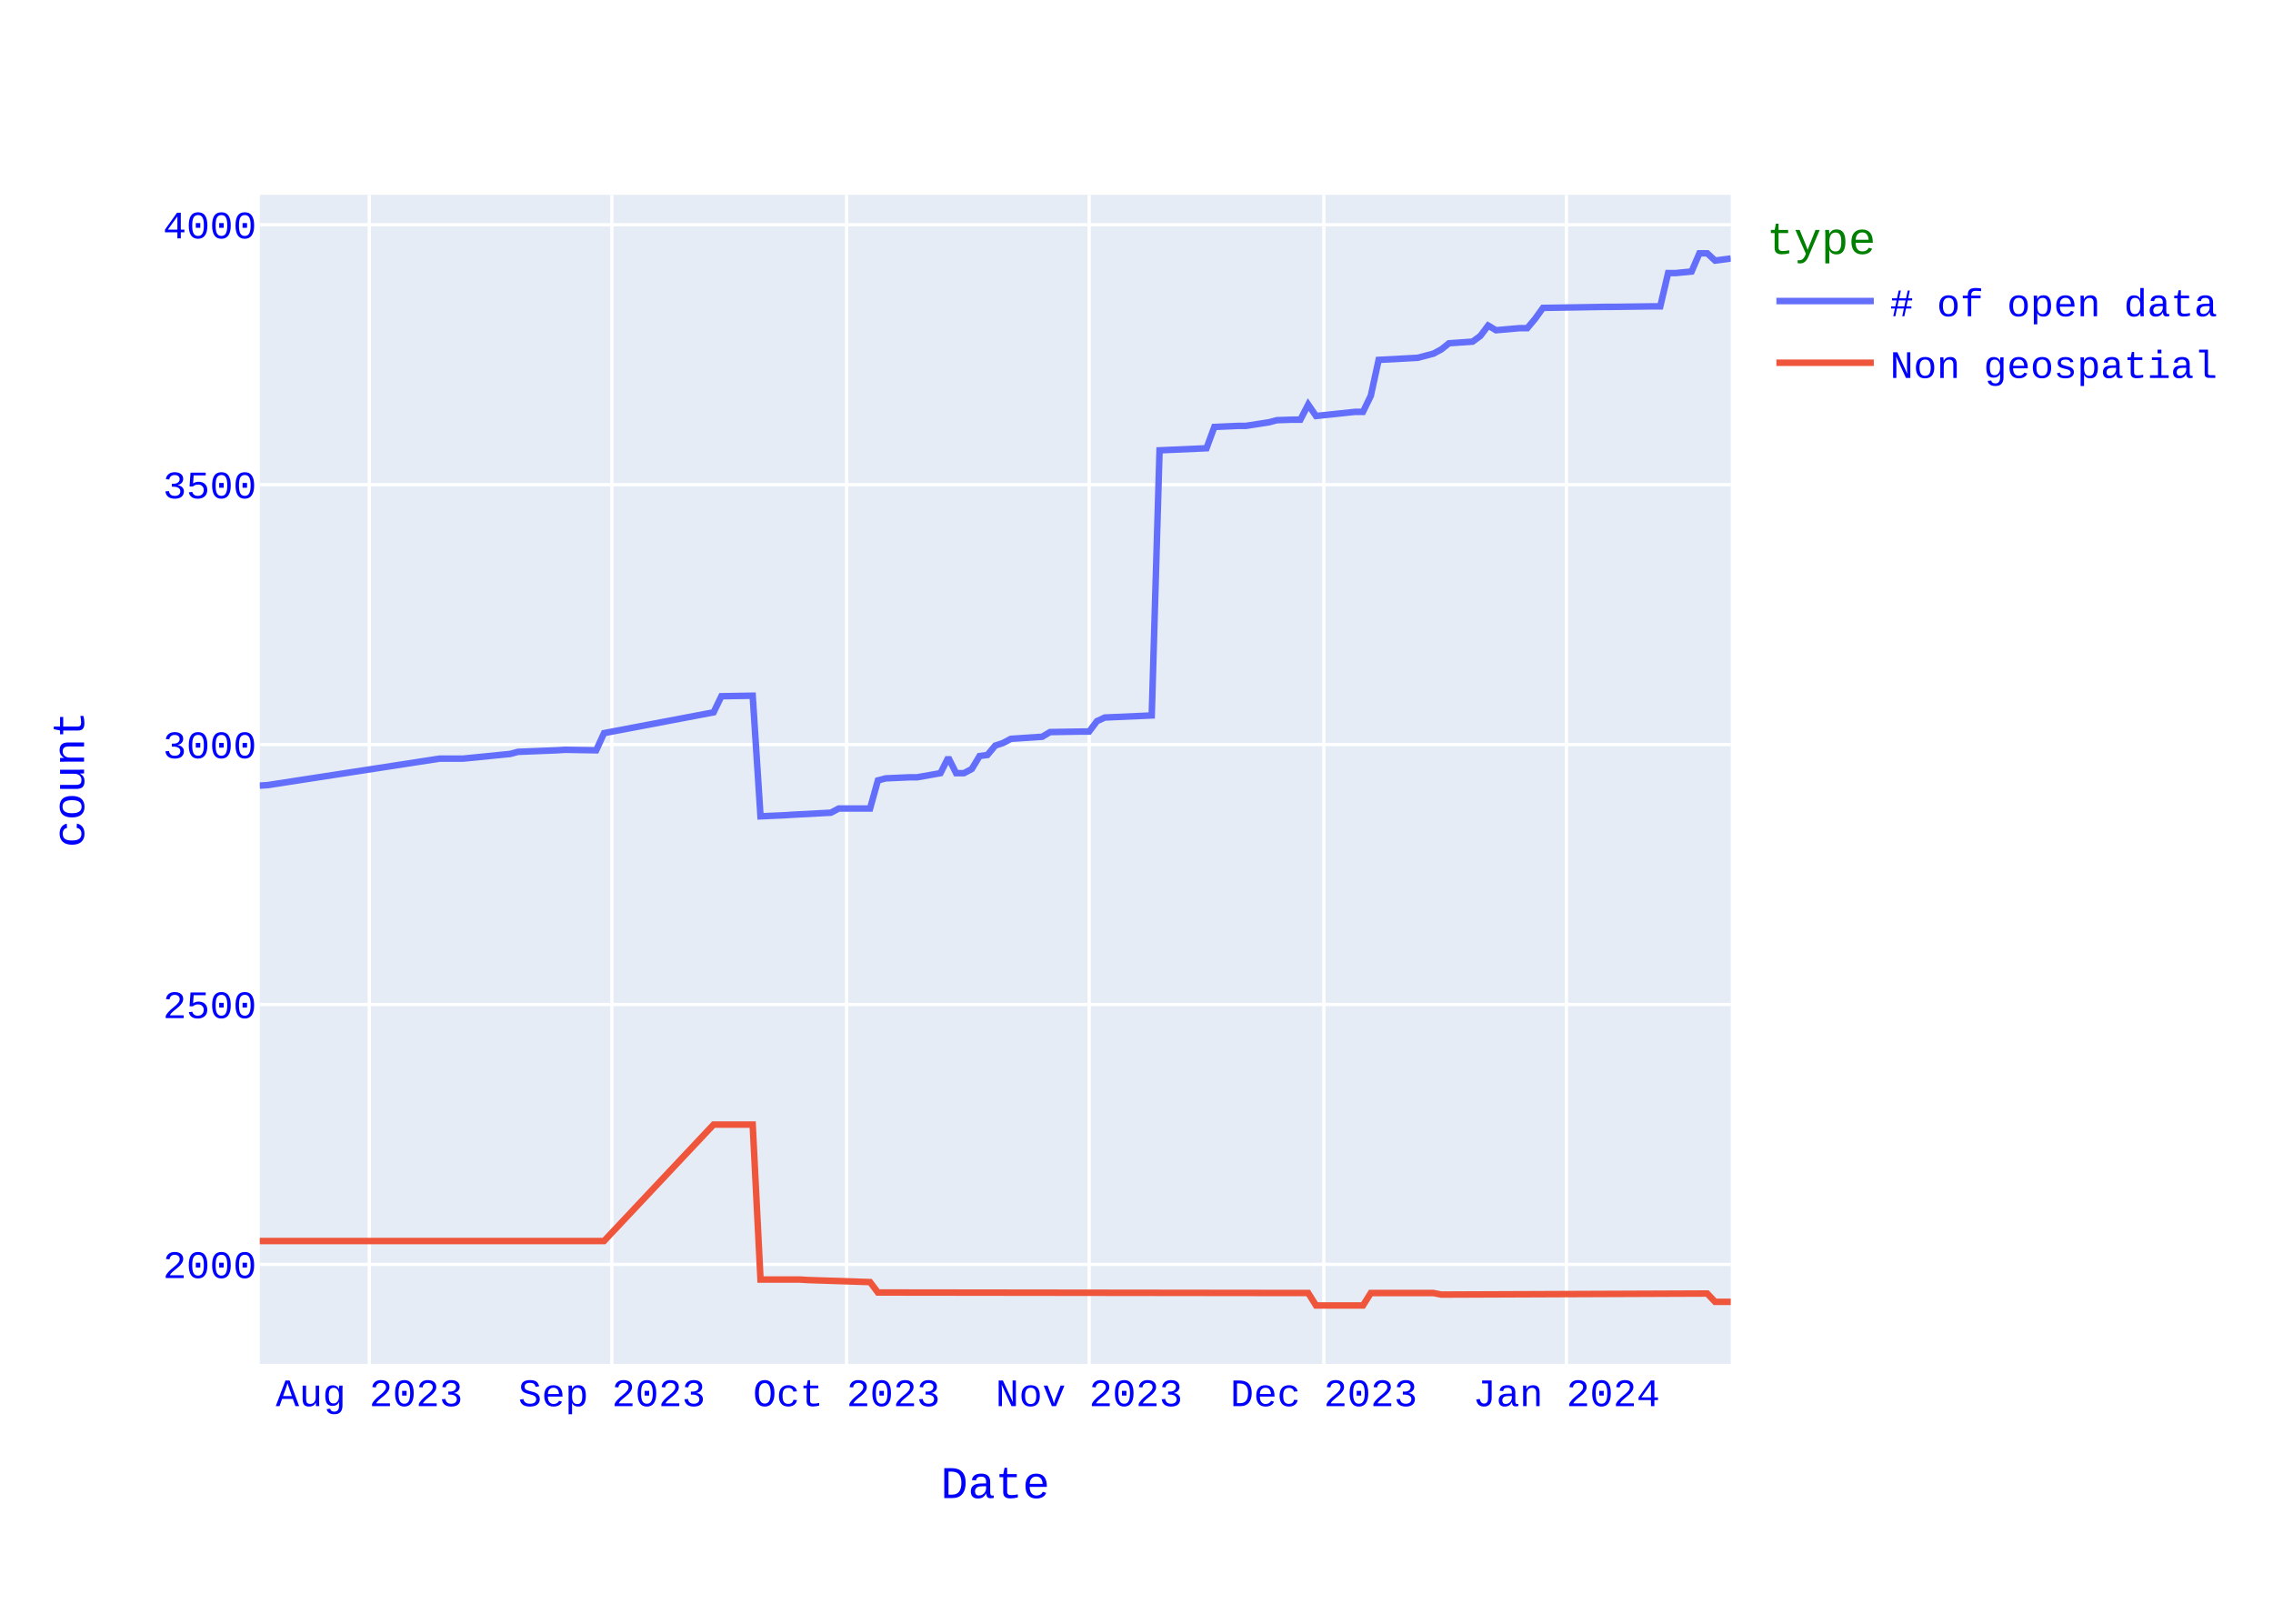
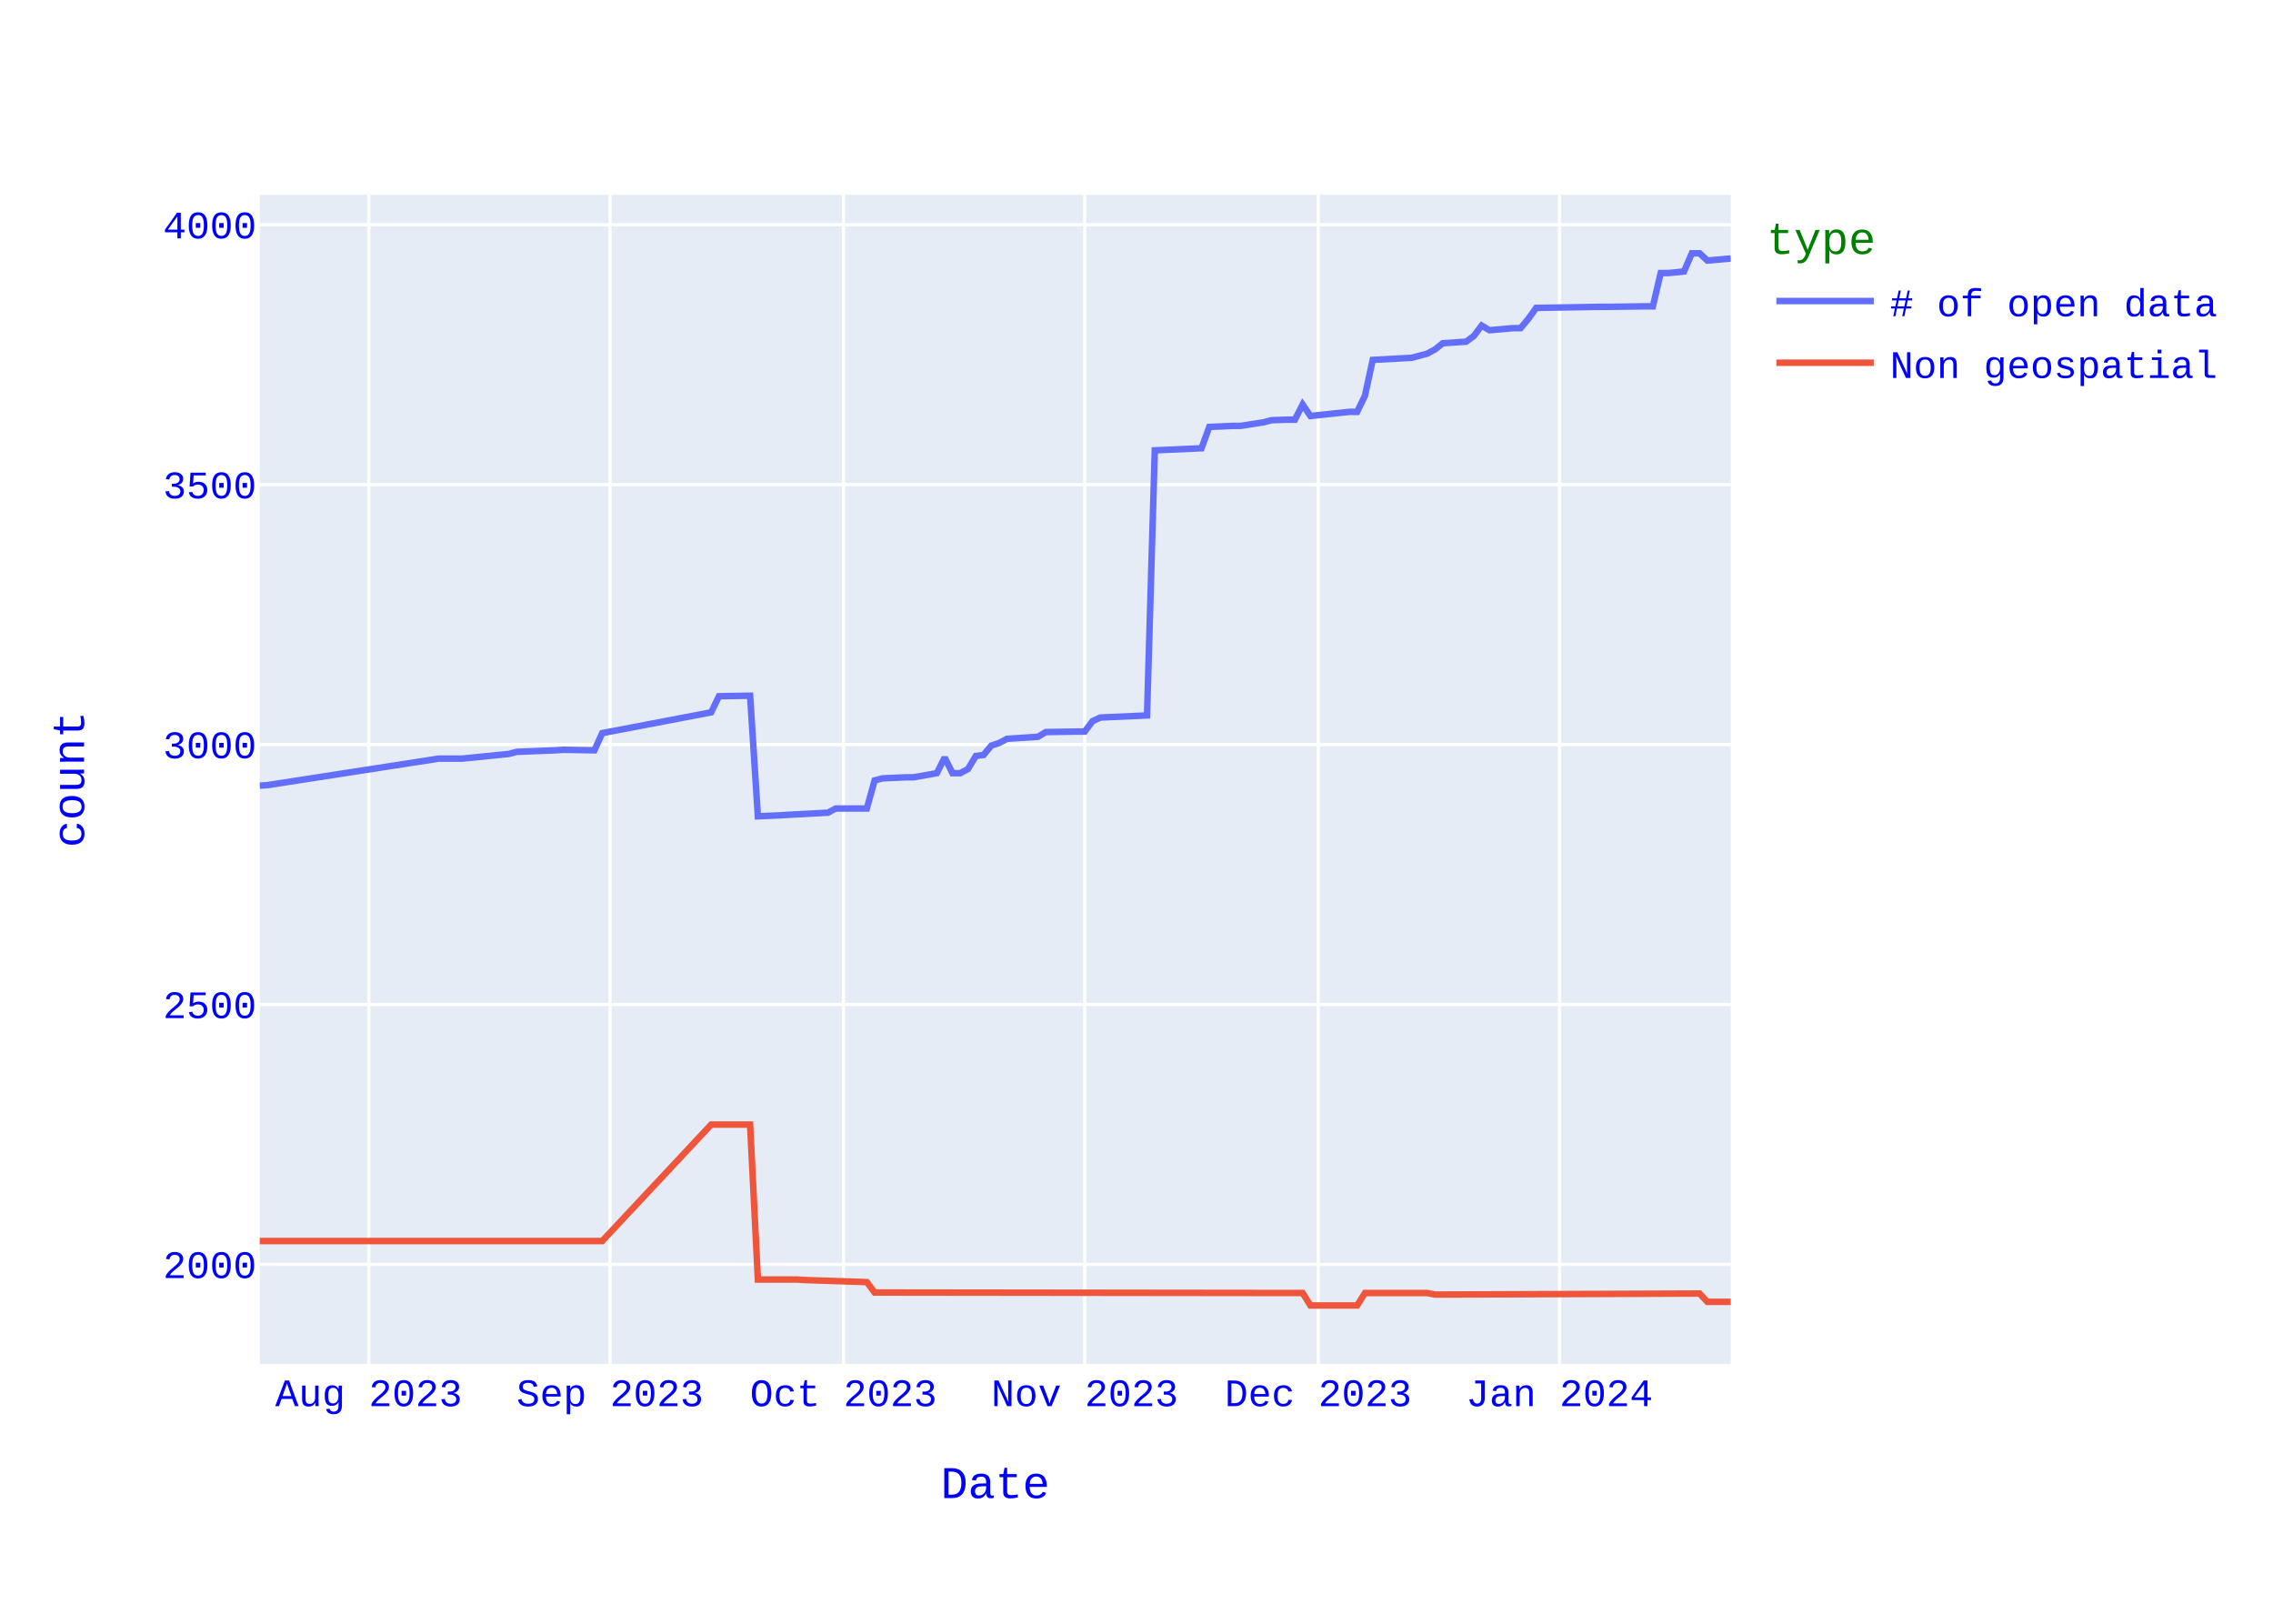
<svg xmlns="http://www.w3.org/2000/svg" class="main-svg" width="700" height="500" style="" viewBox="0 0 700 500">
  <rect x="0" y="0" width="700" height="500" style="fill: rgb(255, 255, 255); fill-opacity: 1;" />
-   <defs id="defs-0c6007">
+   <defs id="defs-3d4a15">
    <g class="clips">
-       <clipPath id="clip0c6007xyplot" class="plotclip">
+       <clipPath id="clip3d4a15xyplot" class="plotclip">
        <rect width="453" height="360" />
      </clipPath>
-       <clipPath class="axesclip" id="clip0c6007x">
+       <clipPath class="axesclip" id="clip3d4a15x">
        <rect x="80" y="0" width="453" height="500" />
      </clipPath>
-       <clipPath class="axesclip" id="clip0c6007y">
+       <clipPath class="axesclip" id="clip3d4a15y">
        <rect x="0" y="60" width="700" height="360" />
      </clipPath>
-       <clipPath class="axesclip" id="clip0c6007xy">
+       <clipPath class="axesclip" id="clip3d4a15xy">
        <rect x="80" y="60" width="453" height="360" />
      </clipPath>
    </g>
    <g class="gradients" />
    <g class="patterns" />
  </defs>
  <g class="bglayer">
    <rect class="bg" x="80" y="60" width="453" height="360" style="fill: rgb(229, 236, 246); fill-opacity: 1; stroke-width: 0;" />
  </g>
  <g class="layer-below">
    <g class="imagelayer" />
    <g class="shapelayer" />
  </g>
  <g class="cartesianlayer">
    <g class="subplot xy">
      <g class="layer-subplot">
        <g class="shapelayer" />
        <g class="imagelayer" />
      </g>
      <g class="minor-gridlayer">
        <g class="x" />
        <g class="y" />
      </g>
      <g class="gridlayer">
        <g class="x">
-           <path class="xgrid crisp" transform="translate(113.73,0)" d="M0,60v360" style="stroke: rgb(255, 255, 255); stroke-opacity: 1; stroke-width: 1px;" />
-           <path class="xgrid crisp" transform="translate(188.43,0)" d="M0,60v360" style="stroke: rgb(255, 255, 255); stroke-opacity: 1; stroke-width: 1px;" />
-           <path class="xgrid crisp" transform="translate(260.72,0)" d="M0,60v360" style="stroke: rgb(255, 255, 255); stroke-opacity: 1; stroke-width: 1px;" />
-           <path class="xgrid crisp" transform="translate(335.41,0)" d="M0,60v360" style="stroke: rgb(255, 255, 255); stroke-opacity: 1; stroke-width: 1px;" />
-           <path class="xgrid crisp" transform="translate(407.7,0)" d="M0,60v360" style="stroke: rgb(255, 255, 255); stroke-opacity: 1; stroke-width: 1px;" />
-           <path class="xgrid crisp" transform="translate(482.4,0)" d="M0,60v360" style="stroke: rgb(255, 255, 255); stroke-opacity: 1; stroke-width: 1px;" />
+           <path class="xgrid crisp" transform="translate(113.56,0)" d="M0,60v360" style="stroke: rgb(255, 255, 255); stroke-opacity: 1; stroke-width: 1px;" />
+           <path class="xgrid crisp" transform="translate(187.86,0)" d="M0,60v360" style="stroke: rgb(255, 255, 255); stroke-opacity: 1; stroke-width: 1px;" />
+           <path class="xgrid crisp" transform="translate(259.76,0)" d="M0,60v360" style="stroke: rgb(255, 255, 255); stroke-opacity: 1; stroke-width: 1px;" />
+           <path class="xgrid crisp" transform="translate(334.06,0)" d="M0,60v360" style="stroke: rgb(255, 255, 255); stroke-opacity: 1; stroke-width: 1px;" />
+           <path class="xgrid crisp" transform="translate(405.97,0)" d="M0,60v360" style="stroke: rgb(255, 255, 255); stroke-opacity: 1; stroke-width: 1px;" />
+           <path class="xgrid crisp" transform="translate(480.27,0)" d="M0,60v360" style="stroke: rgb(255, 255, 255); stroke-opacity: 1; stroke-width: 1px;" />
        </g>
        <g class="y">
          <path class="ygrid crisp" transform="translate(0,389.35)" d="M80,0h453" style="stroke: rgb(255, 255, 255); stroke-opacity: 1; stroke-width: 1px;" />
          <path class="ygrid crisp" transform="translate(0,309.31)" d="M80,0h453" style="stroke: rgb(255, 255, 255); stroke-opacity: 1; stroke-width: 1px;" />
          <path class="ygrid crisp" transform="translate(0,229.27)" d="M80,0h453" style="stroke: rgb(255, 255, 255); stroke-opacity: 1; stroke-width: 1px;" />
          <path class="ygrid crisp" transform="translate(0,149.24)" d="M80,0h453" style="stroke: rgb(255, 255, 255); stroke-opacity: 1; stroke-width: 1px;" />
          <path class="ygrid crisp" transform="translate(0,69.2)" d="M80,0h453" style="stroke: rgb(255, 255, 255); stroke-opacity: 1; stroke-width: 1px;" />
        </g>
      </g>
      <g class="zerolinelayer" />
      <path class="xlines-below" />
      <path class="ylines-below" />
      <g class="overlines-below" />
      <g class="xaxislayer-below" />
      <g class="yaxislayer-below" />
      <g class="overaxes-below" />
-       <g class="plot" transform="translate(80,60)" clip-path="url(#clip0c6007xyplot)">
+       <g class="plot" transform="translate(80,60)" clip-path="url(#clip3d4a15xyplot)">
        <g class="scatterlayer mlayer">
-           <g class="trace scatter trace9e4c29" style="stroke-miterlimit: 2; opacity: 1;">
+           <g class="trace scatter trace4d46a2" style="stroke-miterlimit: 2; opacity: 1;">
            <g class="fills" />
            <g class="errorbars" />
            <g class="lines">
-               <path class="js-line" d="M453,19.6L448.18,20.24L445.77,18L443.36,18L440.95,23.6L436.13,24.08L433.72,24.08L431.31,34.33L428.9,34.33L416.86,34.49L414.45,34.49L395.17,34.81L392.76,38.17L390.35,41.05L387.94,41.05L380.71,41.69L378.3,40.25L375.89,43.45L373.48,45.21L366.26,45.69L363.85,47.61L361.44,48.9L356.62,50.18L344.57,50.82L342.16,61.86L339.75,66.82L337.34,66.82L325.29,68.1L322.88,64.58L320.47,69.23L318.06,69.23L313.24,69.39L310.84,70.03L303.61,71.15L301.2,71.15L293.97,71.47L291.56,78.03L277.1,78.67L274.69,160.31L260.23,160.95L257.82,162.07L255.41,165.27L253.01,165.27L243.37,165.43L240.96,166.87L231.32,167.51L228.91,168.79L226.5,169.59L224.09,172.48L221.68,172.8L219.27,176.8L216.86,178.08L214.45,178.08L212.04,173.28L209.63,178.08L202.4,179.36L199.99,179.36L192.77,179.68L190.36,180.32L187.95,188.96L185.54,188.96L178.31,188.96L175.9,190.25L163.85,190.89L161.44,191.05L154.21,191.37L151.8,154.23L142.16,154.39L139.76,159.35L106.02,165.75L103.61,171.04L93.97,170.88L91.56,171.04L79.52,171.52L77.11,172.16L62.65,173.6L60.24,173.6L55.42,173.6L2.41,181.76L0,181.92" style="vector-effect: none; fill: none; stroke: rgb(99, 110, 250); stroke-opacity: 1; stroke-width: 2px; opacity: 1;" />
+               <path class="js-line" d="M453,19.6L445.81,20.24L443.41,18L441.02,18L438.62,23.6L433.83,24.08L431.43,24.08L429.03,34.33L426.63,34.33L414.65,34.49L412.25,34.49L393.08,34.81L390.68,38.17L388.29,41.05L385.89,41.05L378.7,41.69L376.3,40.25L373.9,43.45L371.51,45.21L364.32,45.69L361.92,47.61L359.52,48.9L354.73,50.18L342.75,50.82L340.35,61.86L337.95,66.82L335.56,66.82L323.57,68.1L321.17,64.58L318.78,69.23L316.38,69.23L311.59,69.39L309.19,70.03L302,71.15L299.6,71.15L292.41,71.47L290.02,78.03L275.63,78.67L273.24,160.31L258.86,160.95L256.46,162.07L254.06,165.27L251.67,165.27L242.08,165.43L239.68,166.87L230.1,167.51L227.7,168.79L225.3,169.59L222.9,172.48L220.51,172.8L218.11,176.8L215.71,178.08L213.32,178.08L210.92,173.28L208.52,178.08L201.33,179.36L198.94,179.36L191.75,179.68L189.35,180.32L186.95,188.96L184.56,188.96L177.37,188.96L174.97,190.25L162.98,190.89L160.59,191.05L153.4,191.37L151,154.23L141.41,154.39L139.02,159.35L105.46,165.75L103.06,171.04L93.48,170.88L91.08,171.04L79.1,171.52L76.7,172.16L62.32,173.6L59.92,173.6L55.13,173.6L2.4,181.76L0,181.92" style="vector-effect: none; fill: none; stroke: rgb(99, 110, 250); stroke-opacity: 1; stroke-width: 2px; opacity: 1;" />
            </g>
            <g class="points" />
            <g class="text" />
          </g>
-           <g class="trace scatter trace45d8ed" style="stroke-miterlimit: 2; opacity: 1;">
+           <g class="trace scatter traceb330a7" style="stroke-miterlimit: 2; opacity: 1;">
            <g class="fills" />
            <g class="errorbars" />
            <g class="lines">
-               <path class="js-line" d="M453,340.88L448.18,340.88L445.77,338.32L363.85,338.64L361.44,338.16L342.16,338.16L339.75,342L325.29,342L322.88,338.16L190.36,338L187.95,334.8L168.67,334.16L166.26,334L154.21,334L151.8,286.29L139.76,286.29L106.02,322.15L0,322.15" style="vector-effect: none; fill: none; stroke: rgb(239, 85, 59); stroke-opacity: 1; stroke-width: 2px; opacity: 1;" />
+               <path class="js-line" d="M453,340.88L445.81,340.88L443.41,338.32L361.92,338.64L359.52,338.16L340.35,338.16L337.95,342L323.57,342L321.17,338.16L189.35,338L186.95,334.8L167.78,334.16L165.38,334L153.4,334L151,286.29L139.02,286.29L105.46,322.15L0,322.15" style="vector-effect: none; fill: none; stroke: rgb(239, 85, 59); stroke-opacity: 1; stroke-width: 2px; opacity: 1;" />
            </g>
            <g class="points" />
            <g class="text" />
          </g>
        </g>
      </g>
      <g class="overplot" />
      <path class="xlines-above crisp" d="M0,0" style="fill: none;" />
      <path class="ylines-above crisp" d="M0,0" style="fill: none;" />
      <g class="overlines-above" />
      <g class="xaxislayer-above">
        <g class="xtick">
-           <text text-anchor="middle" x="0" y="433" transform="translate(113.73,0)" style="font-family: 'Courier New'; font-size: 12px; fill: rgb(0, 0, 255); fill-opacity: 1; white-space: pre; opacity: 1;">Aug 2023</text>
+           <text text-anchor="middle" x="0" y="433" transform="translate(113.56,0)" style="font-family: 'Courier New'; font-size: 12px; fill: rgb(0, 0, 255); fill-opacity: 1; white-space: pre; opacity: 1;">Aug 2023</text>
        </g>
        <g class="xtick">
-           <text text-anchor="middle" x="0" y="433" style="font-family: 'Courier New'; font-size: 12px; fill: rgb(0, 0, 255); fill-opacity: 1; white-space: pre; opacity: 1;" transform="translate(188.43,0)">Sep 2023</text>
+           <text text-anchor="middle" x="0" y="433" style="font-family: 'Courier New'; font-size: 12px; fill: rgb(0, 0, 255); fill-opacity: 1; white-space: pre; opacity: 1;" transform="translate(187.86,0)">Sep 2023</text>
        </g>
        <g class="xtick">
-           <text text-anchor="middle" x="0" y="433" style="font-family: 'Courier New'; font-size: 12px; fill: rgb(0, 0, 255); fill-opacity: 1; white-space: pre; opacity: 1;" transform="translate(260.72,0)">Oct 2023</text>
+           <text text-anchor="middle" x="0" y="433" style="font-family: 'Courier New'; font-size: 12px; fill: rgb(0, 0, 255); fill-opacity: 1; white-space: pre; opacity: 1;" transform="translate(259.76,0)">Oct 2023</text>
        </g>
        <g class="xtick">
-           <text text-anchor="middle" x="0" y="433" style="font-family: 'Courier New'; font-size: 12px; fill: rgb(0, 0, 255); fill-opacity: 1; white-space: pre; opacity: 1;" transform="translate(335.41,0)">Nov 2023</text>
+           <text text-anchor="middle" x="0" y="433" style="font-family: 'Courier New'; font-size: 12px; fill: rgb(0, 0, 255); fill-opacity: 1; white-space: pre; opacity: 1;" transform="translate(334.06,0)">Nov 2023</text>
        </g>
        <g class="xtick">
-           <text text-anchor="middle" x="0" y="433" style="font-family: 'Courier New'; font-size: 12px; fill: rgb(0, 0, 255); fill-opacity: 1; white-space: pre; opacity: 1;" transform="translate(407.7,0)">Dec 2023</text>
+           <text text-anchor="middle" x="0" y="433" style="font-family: 'Courier New'; font-size: 12px; fill: rgb(0, 0, 255); fill-opacity: 1; white-space: pre; opacity: 1;" transform="translate(405.97,0)">Dec 2023</text>
        </g>
        <g class="xtick">
-           <text text-anchor="middle" x="0" y="433" style="font-family: 'Courier New'; font-size: 12px; fill: rgb(0, 0, 255); fill-opacity: 1; white-space: pre; opacity: 1;" transform="translate(482.4,0)">Jan 2024</text>
+           <text text-anchor="middle" x="0" y="433" style="font-family: 'Courier New'; font-size: 12px; fill: rgb(0, 0, 255); fill-opacity: 1; white-space: pre; opacity: 1;" transform="translate(480.27,0)">Jan 2024</text>
        </g>
      </g>
      <g class="yaxislayer-above">
        <g class="ytick">
          <text text-anchor="end" x="79" y="4.2" transform="translate(0,389.35)" style="font-family: 'Courier New'; font-size: 12px; fill: rgb(0, 0, 255); fill-opacity: 1; white-space: pre; opacity: 1;">2000</text>
        </g>
        <g class="ytick">
          <text text-anchor="end" x="79" y="4.2" style="font-family: 'Courier New'; font-size: 12px; fill: rgb(0, 0, 255); fill-opacity: 1; white-space: pre; opacity: 1;" transform="translate(0,309.31)">2500</text>
        </g>
        <g class="ytick">
          <text text-anchor="end" x="79" y="4.2" style="font-family: 'Courier New'; font-size: 12px; fill: rgb(0, 0, 255); fill-opacity: 1; white-space: pre; opacity: 1;" transform="translate(0,229.27)">3000</text>
        </g>
        <g class="ytick">
          <text text-anchor="end" x="79" y="4.2" style="font-family: 'Courier New'; font-size: 12px; fill: rgb(0, 0, 255); fill-opacity: 1; white-space: pre; opacity: 1;" transform="translate(0,149.24)">3500</text>
        </g>
        <g class="ytick">
          <text text-anchor="end" x="79" y="4.2" style="font-family: 'Courier New'; font-size: 12px; fill: rgb(0, 0, 255); fill-opacity: 1; white-space: pre; opacity: 1;" transform="translate(0,69.2)">4000</text>
        </g>
      </g>
      <g class="overaxes-above" />
    </g>
  </g>
  <g class="polarlayer" />
  <g class="smithlayer" />
  <g class="ternarylayer" />
  <g class="geolayer" />
  <g class="funnelarealayer" />
  <g class="pielayer" />
  <g class="iciclelayer" />
  <g class="treemaplayer" />
  <g class="sunburstlayer" />
  <g class="glimages" />
-   <defs id="topdefs-0c6007">
+   <defs id="topdefs-3d4a15">
    <g class="clips" />
-     <clipPath id="legend0c6007">
+     <clipPath id="legend3d4a15">
      <rect width="146" height="67" x="0" y="0" />
    </clipPath>
  </defs>
  <g class="layer-above">
    <g class="imagelayer" />
    <g class="shapelayer" />
  </g>
  <g class="infolayer">
    <g class="legend" pointer-events="all" transform="translate(542.06,60)">
      <rect class="bg" shape-rendering="crispEdges" style="stroke: rgb(68, 68, 68); stroke-opacity: 1; fill: rgb(255, 255, 255); fill-opacity: 1; stroke-width: 0px;" width="146" height="67" x="0" y="0" />
-       <g class="scrollbox" transform="" clip-path="url(#legend0c6007)">
+       <g class="scrollbox" transform="" clip-path="url(#legend3d4a15)">
        <text class="legendtitletext" text-anchor="start" x="2" y="18.2" style="font-family: 'Courier New'; font-size: 14px; fill: rgb(0, 128, 0); fill-opacity: 1; white-space: pre;">type</text>
        <g class="groups" transform="">
          <g class="traces" transform="translate(0,32.7)" style="opacity: 1;">
            <text class="legendtext" text-anchor="start" x="40" y="4.68" style="font-family: 'Courier New'; font-size: 12px; fill: rgb(0, 0, 255); fill-opacity: 1; white-space: pre;"># of open data</text>
            <g class="layers" style="opacity: 1;">
              <g class="legendfill" />
              <g class="legendlines">
                <path class="js-line" d="M5,0h30" style="fill: none; stroke: rgb(99, 110, 250); stroke-opacity: 1; stroke-width: 2px;" />
              </g>
              <g class="legendsymbols">
                <g class="legendpoints" />
              </g>
            </g>
            <rect class="legendtoggle" x="0" y="-9.5" width="140.828" height="19" style="fill: rgb(0, 0, 0); fill-opacity: 0;" />
          </g>
        </g>
        <g class="groups" transform="">
          <g class="traces" transform="translate(0,51.7)" style="opacity: 1;">
            <text class="legendtext" text-anchor="start" x="40" y="4.68" style="font-family: 'Courier New'; font-size: 12px; fill: rgb(0, 0, 255); fill-opacity: 1; white-space: pre;">Non geospatial</text>
            <g class="layers" style="opacity: 1;">
              <g class="legendfill" />
              <g class="legendlines">
                <path class="js-line" d="M5,0h30" style="fill: none; stroke: rgb(239, 85, 59); stroke-opacity: 1; stroke-width: 2px;" />
              </g>
              <g class="legendsymbols">
                <g class="legendpoints" />
              </g>
            </g>
            <rect class="legendtoggle" x="0" y="-9.5" width="140.828" height="19" style="fill: rgb(0, 0, 0); fill-opacity: 0;" />
          </g>
        </g>
      </g>
      <rect class="scrollbar" rx="20" ry="3" width="0" height="0" style="fill: rgb(128, 139, 164); fill-opacity: 1;" x="0" y="0" />
    </g>
    <g class="g-gtitle" />
    <g class="g-xtitle">
      <text class="xtitle" x="306.5" y="461.3" text-anchor="middle" style="font-family: 'Courier New'; font-size: 14px; fill: rgb(0, 0, 255); opacity: 1; font-weight: normal; white-space: pre;">Date</text>
    </g>
    <g class="g-ytitle">
      <text class="ytitle" transform="rotate(-90,25.8875,240)" x="25.888" y="240" text-anchor="middle" style="font-family: 'Courier New'; font-size: 14px; fill: rgb(0, 0, 255); opacity: 1; font-weight: normal; white-space: pre;">count</text>
    </g>
  </g>
</svg>
